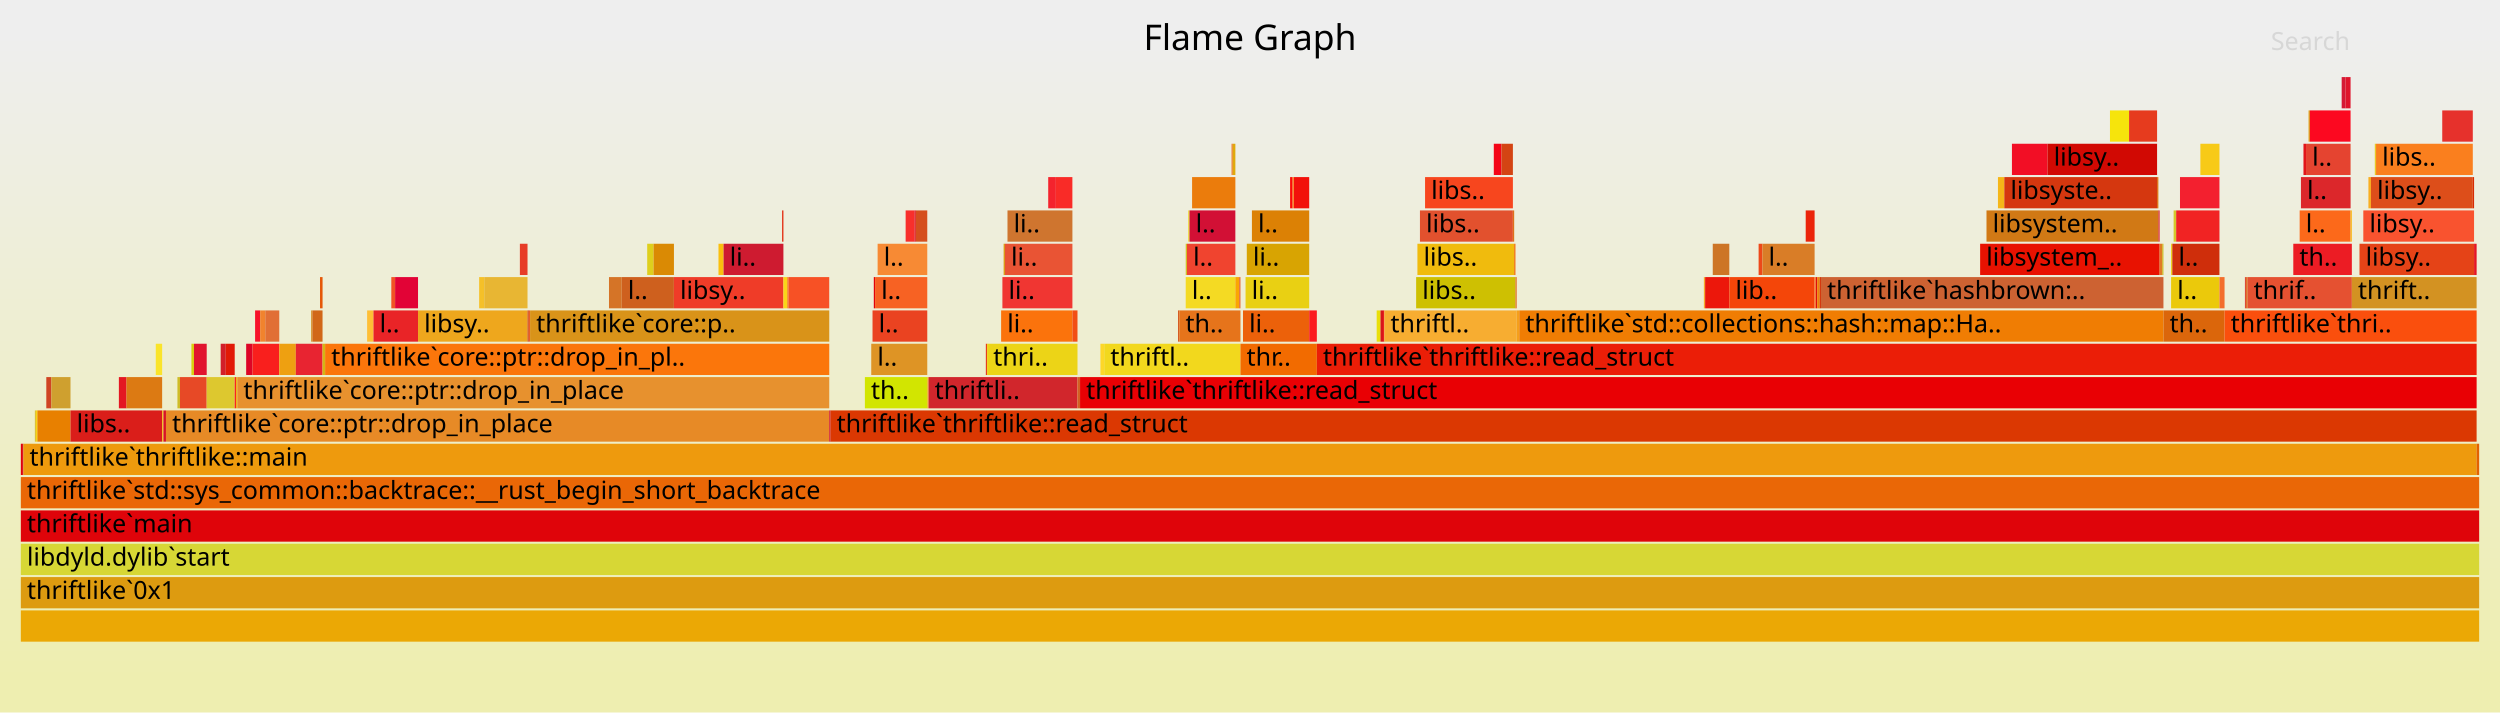
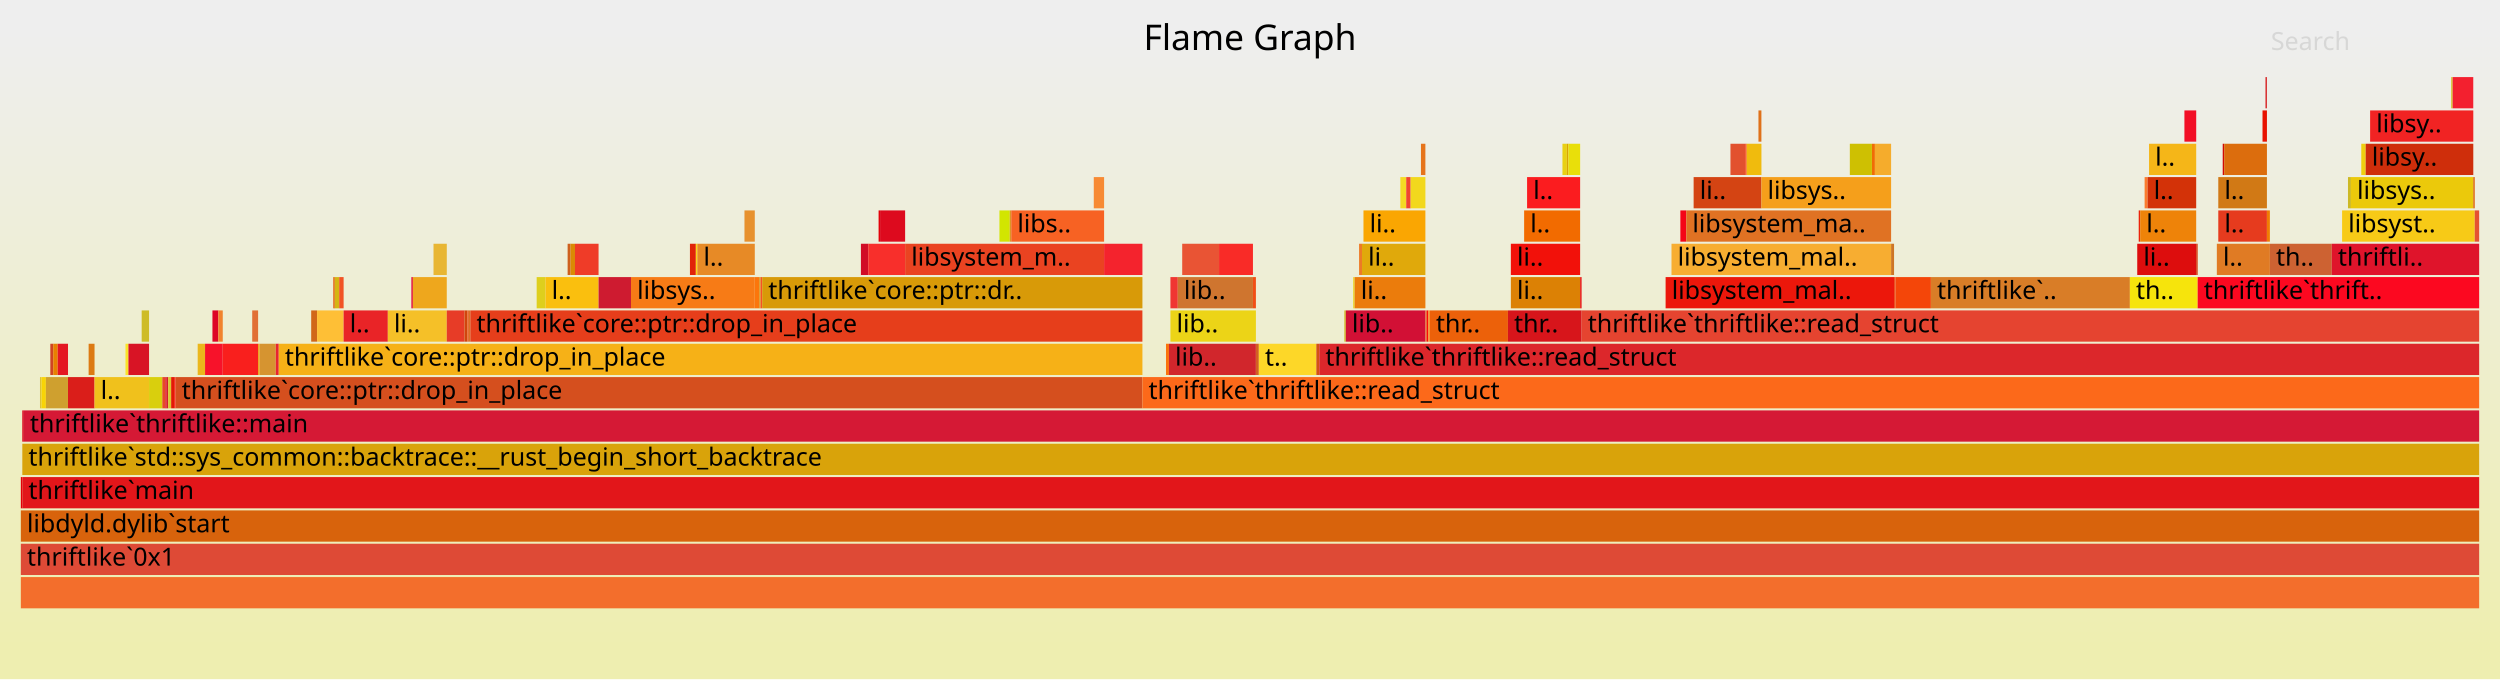
- <svg xmlns="http://www.w3.org/2000/svg" version="1.1" width="1200" height="342" viewBox="0 0 1200 342">
+ <svg xmlns="http://www.w3.org/2000/svg" version="1.1" width="1200" height="326" viewBox="0 0 1200 326">
  <defs>
    <linearGradient id="background" y1="0" y2="1" x1="0" x2="0">
      <stop stop-color="#eeeeee" offset="5%" />
      <stop stop-color="#eeeeb0" offset="95%" />
    </linearGradient>
  </defs>
  <style type="text/css">
text { font-family:"Verdana"; font-size:12px; fill:rgb(0,0,0); }
#title { text-anchor:middle; font-size:17px; }
#search { opacity:0.1; cursor:pointer; }
#search:hover, #search.show { opacity:1; }
#subtitle { text-anchor:middle; font-color:rgb(160,160,160); }
#unzoom { cursor:pointer; }
#frames &gt; *:hover { stroke:black; stroke-width:0.5; cursor:pointer; }
.hide { display:none; }
.parent { opacity:0.5; }
</style>
-   <rect x="0" y="0" width="100%" height="342" fill="url(#background)" />
+   <rect x="0" y="0" width="100%" height="326" fill="url(#background)" />
  <text id="title" x="50%" y="24.00">Flame Graph</text>
-   <text id="details" x="10" y="325.00"> </text>
+   <text id="details" x="10" y="309.00"> </text>
  <text id="unzoom" class="hide" x="10" y="24.00">Reset Zoom</text>
  <text id="search" x="1090" y="24.00">Search</text>
-   <text id="matched" x="1090" y="325.00"> </text>
+   <text id="matched" x="1090" y="309.00"> </text>
  <svg id="frames" x="10" width="1180">
    <g>
-       <rect x="0%" y="213" width="0.052%" height="15" fill="rgb(227,0,7)" />
-       <text x="0.25%" y="223.50" />
-     </g>
-     <g>
-       <rect x="0.052%" y="213" width="0.052%" height="15" fill="rgb(217,0,24)" />
-       <text x="0.302%" y="223.50" />
-     </g>
-     <g>
-       <rect x="0.57%" y="197" width="0.052%" height="15" fill="rgb(221,193,54)" />
-       <text x="0.82%" y="207.50" />
-     </g>
-     <g>
-       <rect x="0.621%" y="197" width="0.052%" height="15" fill="rgb(248,212,6)" />
-       <text x="0.871%" y="207.50" />
-     </g>
-     <g>
-       <rect x="1.036%" y="181" width="0.207%" height="15" fill="rgb(208,68,35)" />
-       <text x="1.286%" y="191.50" />
-     </g>
-     <g>
-       <rect x="0.673%" y="197" width="1.347%" height="15" fill="rgb(232,128,0)" />
-       <text x="0.923%" y="207.50" />
-     </g>
-     <g>
-       <rect x="1.243%" y="181" width="0.777%" height="15" fill="rgb(207,160,47)" />
-       <text x="1.493%" y="191.50" />
-     </g>
-     <g>
-       <rect x="3.988%" y="181" width="0.311%" height="15" fill="rgb(228,23,34)" />
-       <text x="4.238%" y="191.50" />
-     </g>
-     <g>
-       <rect x="2.02%" y="197" width="3.729%" height="15" fill="rgb(218,30,26)" />
-       <text x="2.27%" y="207.50">libs..</text>
-     </g>
-     <g>
-       <rect x="4.298%" y="181" width="1.45%" height="15" fill="rgb(220,122,19)" />
-       <text x="4.548%" y="191.50" />
-     </g>
-     <g>
-       <rect x="5.489%" y="165" width="0.259%" height="15" fill="rgb(250,228,42)" />
-       <text x="5.739%" y="175.50" />
-     </g>
-     <g>
-       <rect x="5.748%" y="197" width="0.052%" height="15" fill="rgb(240,193,28)" />
-       <text x="5.998%" y="207.50" />
-     </g>
-     <g>
-       <rect x="5.8%" y="197" width="0.104%" height="15" fill="rgb(216,20,37)" />
-       <text x="6.05%" y="207.50" />
-     </g>
-     <g>
-       <rect x="6.37%" y="181" width="0.104%" height="15" fill="rgb(206,188,39)" />
-       <text x="6.62%" y="191.50" />
-     </g>
-     <g>
-       <rect x="6.939%" y="165" width="0.104%" height="15" fill="rgb(217,207,13)" />
-       <text x="7.189%" y="175.50" />
-     </g>
-     <g>
-       <rect x="6.473%" y="181" width="1.087%" height="15" fill="rgb(231,73,38)" />
-       <text x="6.723%" y="191.50" />
-     </g>
-     <g>
-       <rect x="7.043%" y="165" width="0.518%" height="15" fill="rgb(225,20,46)" />
-       <text x="7.293%" y="175.50" />
-     </g>
-     <g>
-       <rect x="8.13%" y="165" width="0.207%" height="15" fill="rgb(210,31,41)" />
-       <text x="8.38%" y="175.50" />
-     </g>
-     <g>
-       <rect x="7.561%" y="181" width="1.139%" height="15" fill="rgb(221,200,47)" />
-       <text x="7.811%" y="191.50" />
-     </g>
-     <g>
-       <rect x="8.338%" y="165" width="0.362%" height="15" fill="rgb(226,26,5)" />
-       <text x="8.588%" y="175.50" />
-     </g>
-     <g>
-       <rect x="8.7%" y="181" width="0.052%" height="15" fill="rgb(249,33,26)" />
-       <text x="8.95%" y="191.50" />
-     </g>
-     <g>
-       <rect x="8.752%" y="181" width="0.052%" height="15" fill="rgb(235,183,28)" />
-       <text x="9.002%" y="191.50" />
-     </g>
-     <g>
-       <rect x="9.166%" y="165" width="0.259%" height="15" fill="rgb(221,5,38)" />
-       <text x="9.416%" y="175.50" />
-     </g>
-     <g>
-       <rect x="9.529%" y="149" width="0.207%" height="15" fill="rgb(247,18,42)" />
-       <text x="9.779%" y="159.50" />
-     </g>
-     <g>
-       <rect x="9.736%" y="149" width="0.207%" height="15" fill="rgb(241,131,45)" />
-       <text x="9.986%" y="159.50" />
-     </g>
-     <g>
-       <rect x="9.425%" y="165" width="1.087%" height="15" fill="rgb(249,31,29)" />
-       <text x="9.675%" y="175.50" />
-     </g>
-     <g>
-       <rect x="9.943%" y="149" width="0.57%" height="15" fill="rgb(225,111,53)" />
-       <text x="10.193%" y="159.50" />
-     </g>
-     <g>
-       <rect x="10.513%" y="165" width="0.673%" height="15" fill="rgb(238,160,17)" />
-       <text x="10.763%" y="175.50" />
-     </g>
-     <g>
-       <rect x="11.807%" y="149" width="0.052%" height="15" fill="rgb(214,148,48)" />
-       <text x="12.057%" y="159.50" />
-     </g>
-     <g>
-       <rect x="11.186%" y="165" width="1.087%" height="15" fill="rgb(232,36,49)" />
-       <text x="11.436%" y="175.50" />
-     </g>
-     <g>
-       <rect x="11.859%" y="149" width="0.414%" height="15" fill="rgb(209,103,24)" />
-       <text x="12.109%" y="159.50" />
-     </g>
-     <g>
-       <rect x="12.17%" y="133" width="0.104%" height="15" fill="rgb(229,88,8)" />
-       <text x="12.42%" y="143.50" />
-     </g>
-     <g>
-       <rect x="12.273%" y="165" width="0.104%" height="15" fill="rgb(213,181,19)" />
-       <text x="12.523%" y="175.50" />
-     </g>
-     <g>
-       <rect x="14.086%" y="149" width="0.259%" height="15" fill="rgb(254,191,54)" />
-       <text x="14.336%" y="159.50" />
-     </g>
-     <g>
-       <rect x="15.07%" y="133" width="0.155%" height="15" fill="rgb(241,83,37)" />
-       <text x="15.32%" y="143.50" />
-     </g>
-     <g>
-       <rect x="14.345%" y="149" width="1.812%" height="15" fill="rgb(233,36,39)" />
-       <text x="14.595%" y="159.50">l..</text>
-     </g>
-     <g>
-       <rect x="15.225%" y="133" width="0.932%" height="15" fill="rgb(226,3,54)" />
-       <text x="15.475%" y="143.50" />
-     </g>
-     <g>
-       <rect x="18.643%" y="133" width="0.207%" height="15" fill="rgb(245,192,40)" />
-       <text x="18.893%" y="143.50" />
-     </g>
-     <g>
-       <rect x="16.157%" y="149" width="4.454%" height="15" fill="rgb(238,167,29)" />
-       <text x="16.407%" y="159.50">libsy..</text>
-     </g>
-     <g>
-       <rect x="18.85%" y="133" width="1.761%" height="15" fill="rgb(232,182,51)" />
-       <text x="19.1%" y="143.50" />
-     </g>
-     <g>
-       <rect x="20.3%" y="117" width="0.311%" height="15" fill="rgb(231,60,39)" />
-       <text x="20.55%" y="127.50" />
-     </g>
-     <g>
-       <rect x="20.611%" y="149" width="0.052%" height="15" fill="rgb(208,69,12)" />
-       <text x="20.861%" y="159.50" />
-     </g>
-     <g>
-       <rect x="20.663%" y="149" width="0.052%" height="15" fill="rgb(235,93,37)" />
-       <text x="20.913%" y="159.50" />
-     </g>
-     <g>
-       <rect x="23.925%" y="133" width="0.518%" height="15" fill="rgb(213,116,39)" />
-       <text x="24.175%" y="143.50" />
-     </g>
-     <g>
-       <rect x="25.479%" y="117" width="0.259%" height="15" fill="rgb(222,207,29)" />
-       <text x="25.729%" y="127.50" />
-     </g>
-     <g>
-       <rect x="24.443%" y="133" width="2.123%" height="15" fill="rgb(206,96,30)" />
-       <text x="24.693%" y="143.50">l..</text>
-     </g>
-     <g>
-       <rect x="25.738%" y="117" width="0.829%" height="15" fill="rgb(218,138,4)" />
-       <text x="25.988%" y="127.50" />
-     </g>
-     <g>
-       <rect x="28.379%" y="117" width="0.207%" height="15" fill="rgb(250,191,14)" />
-       <text x="28.629%" y="127.50" />
-     </g>
-     <g>
-       <rect x="26.567%" y="133" width="4.454%" height="15" fill="rgb(239,60,40)" />
-       <text x="26.817%" y="143.50">libsy..</text>
-     </g>
-     <g>
-       <rect x="28.586%" y="117" width="2.434%" height="15" fill="rgb(206,27,48)" />
-       <text x="28.836%" y="127.50">li..</text>
-     </g>
-     <g>
-       <rect x="30.968%" y="101" width="0.052%" height="15" fill="rgb(225,35,8)" />
-       <text x="31.218%" y="111.50" />
-     </g>
-     <g>
-       <rect x="31.02%" y="133" width="0.155%" height="15" fill="rgb(250,213,24)" />
-       <text x="31.27%" y="143.50" />
-     </g>
-     <g>
-       <rect x="31.176%" y="133" width="0.052%" height="15" fill="rgb(247,123,22)" />
-       <text x="31.426%" y="143.50" />
-     </g>
-     <g>
-       <rect x="5.904%" y="197" width="26.981%" height="15" fill="rgb(231,138,38)" />
-       <text x="6.154%" y="207.50">thriftlike`core::ptr::drop_in_place</text>
-     </g>
-     <g>
-       <rect x="8.804%" y="181" width="24.081%" height="15" fill="rgb(231,145,46)" />
-       <text x="9.054%" y="191.50">thriftlike`core::ptr::drop_in_place</text>
-     </g>
-     <g>
-       <rect x="12.377%" y="165" width="20.508%" height="15" fill="rgb(251,118,11)" />
-       <text x="12.627%" y="175.50">thriftlike`core::ptr::drop_in_pl..</text>
-     </g>
-     <g>
-       <rect x="20.715%" y="149" width="12.17%" height="15" fill="rgb(217,147,25)" />
-       <text x="20.965%" y="159.50">thriftlike`core::p..</text>
-     </g>
-     <g>
-       <rect x="31.227%" y="133" width="1.657%" height="15" fill="rgb(247,81,37)" />
-       <text x="31.477%" y="143.50" />
-     </g>
-     <g>
-       <rect x="32.885%" y="197" width="0.052%" height="15" fill="rgb(209,12,38)" />
-       <text x="33.135%" y="207.50" />
-     </g>
-     <g>
-       <rect x="34.697%" y="133" width="0.052%" height="15" fill="rgb(227,1,9)" />
-       <text x="34.947%" y="143.50" />
-     </g>
-     <g>
-       <rect x="35.992%" y="101" width="0.362%" height="15" fill="rgb(248,47,43)" />
-       <text x="36.242%" y="111.50" />
-     </g>
-     <g>
-       <rect x="36.354%" y="101" width="0.052%" height="15" fill="rgb(221,10,30)" />
-       <text x="36.604%" y="111.50" />
-     </g>
-     <g>
-       <rect x="34.334%" y="181" width="2.538%" height="15" fill="rgb(210,229,1)" />
-       <text x="34.584%" y="191.50">th..</text>
-     </g>
-     <g>
-       <rect x="34.593%" y="165" width="2.279%" height="15" fill="rgb(222,148,37)" />
-       <text x="34.843%" y="175.50">l..</text>
-     </g>
-     <g>
-       <rect x="34.645%" y="149" width="2.227%" height="15" fill="rgb(234,67,33)" />
-       <text x="34.895%" y="159.50">l..</text>
-     </g>
-     <g>
-       <rect x="34.749%" y="133" width="2.123%" height="15" fill="rgb(247,98,35)" />
-       <text x="34.999%" y="143.50">l..</text>
-     </g>
-     <g>
-       <rect x="34.852%" y="117" width="2.02%" height="15" fill="rgb(247,138,52)" />
-       <text x="35.102%" y="127.50">l..</text>
-     </g>
-     <g>
-       <rect x="36.406%" y="101" width="0.466%" height="15" fill="rgb(213,79,30)" />
-       <text x="36.656%" y="111.50" />
-     </g>
-     <g>
-       <rect x="36.872%" y="181" width="0.052%" height="15" fill="rgb(246,177,23)" />
-       <text x="37.122%" y="191.50" />
-     </g>
-     <g>
-       <rect x="39.254%" y="165" width="0.052%" height="15" fill="rgb(230,62,27)" />
-       <text x="39.504%" y="175.50" />
-     </g>
-     <g>
-       <rect x="39.979%" y="117" width="0.052%" height="15" fill="rgb(216,154,8)" />
-       <text x="40.229%" y="127.50" />
-     </g>
-     <g>
-       <rect x="41.792%" y="85" width="0.311%" height="15" fill="rgb(244,35,45)" />
-       <text x="42.042%" y="95.50" />
-     </g>
-     <g>
-       <rect x="39.876%" y="149" width="2.9%" height="15" fill="rgb(251,115,12)" />
-       <text x="40.126%" y="159.50">li..</text>
-     </g>
-     <g>
-       <rect x="39.928%" y="133" width="2.848%" height="15" fill="rgb(240,54,50)" />
-       <text x="40.178%" y="143.50">li..</text>
-     </g>
-     <g>
-       <rect x="40.031%" y="117" width="2.745%" height="15" fill="rgb(233,84,52)" />
-       <text x="40.281%" y="127.50">li..</text>
-     </g>
-     <g>
-       <rect x="40.135%" y="101" width="2.641%" height="15" fill="rgb(207,117,47)" />
-       <text x="40.385%" y="111.50">li..</text>
-     </g>
-     <g>
-       <rect x="42.102%" y="85" width="0.673%" height="15" fill="rgb(249,43,39)" />
-       <text x="42.352%" y="95.50" />
-     </g>
-     <g>
-       <rect x="36.924%" y="181" width="6.059%" height="15" fill="rgb(209,38,44)" />
-       <text x="37.174%" y="191.50">thriftli..</text>
-     </g>
-     <g>
-       <rect x="39.306%" y="165" width="3.677%" height="15" fill="rgb(236,212,23)" />
-       <text x="39.556%" y="175.50">thri..</text>
-     </g>
-     <g>
-       <rect x="42.776%" y="149" width="0.207%" height="15" fill="rgb(242,79,21)" />
-       <text x="43.026%" y="159.50" />
-     </g>
-     <g>
-       <rect x="42.983%" y="181" width="0.104%" height="15" fill="rgb(211,96,35)" />
-       <text x="43.233%" y="191.50" />
-     </g>
-     <g>
-       <rect x="43.915%" y="165" width="0.155%" height="15" fill="rgb(253,215,40)" />
-       <text x="44.165%" y="175.50" />
-     </g>
-     <g>
-       <rect x="47.074%" y="149" width="0.052%" height="15" fill="rgb(211,81,21)" />
-       <text x="47.324%" y="159.50" />
-     </g>
-     <g>
-       <rect x="47.385%" y="117" width="0.052%" height="15" fill="rgb(208,190,38)" />
-       <text x="47.635%" y="127.50" />
-     </g>
-     <g>
-       <rect x="47.488%" y="101" width="0.052%" height="15" fill="rgb(235,213,38)" />
-       <text x="47.738%" y="111.50" />
-     </g>
-     <g>
-       <rect x="49.249%" y="69" width="0.052%" height="15" fill="rgb(237,122,38)" />
-       <text x="49.499%" y="79.50" />
-     </g>
-     <g>
-       <rect x="47.385%" y="133" width="2.02%" height="15" fill="rgb(244,218,35)" />
-       <text x="47.635%" y="143.50">l..</text>
-     </g>
-     <g>
-       <rect x="47.437%" y="117" width="1.968%" height="15" fill="rgb(240,68,47)" />
-       <text x="47.687%" y="127.50">l..</text>
-     </g>
-     <g>
-       <rect x="47.54%" y="101" width="1.864%" height="15" fill="rgb(210,16,53)" />
-       <text x="47.79%" y="111.50">l..</text>
-     </g>
-     <g>
-       <rect x="47.644%" y="85" width="1.761%" height="15" fill="rgb(235,124,12)" />
-       <text x="47.894%" y="95.50" />
-     </g>
-     <g>
-       <rect x="49.301%" y="69" width="0.104%" height="15" fill="rgb(224,169,11)" />
-       <text x="49.551%" y="79.50" />
-     </g>
-     <g>
-       <rect x="49.404%" y="133" width="0.155%" height="15" fill="rgb(250,166,2)" />
-       <text x="49.654%" y="143.50" />
-     </g>
-     <g>
-       <rect x="44.07%" y="165" width="5.541%" height="15" fill="rgb(242,216,29)" />
-       <text x="44.32%" y="175.50">thriftl..</text>
-     </g>
-     <g>
-       <rect x="47.126%" y="149" width="2.486%" height="15" fill="rgb(230,116,27)" />
-       <text x="47.376%" y="159.50">th..</text>
-     </g>
-     <g>
-       <rect x="49.56%" y="133" width="0.052%" height="15" fill="rgb(228,99,48)" />
-       <text x="49.81%" y="143.50" />
-     </g>
-     <g>
-       <rect x="51.631%" y="85" width="0.104%" height="15" fill="rgb(253,11,6)" />
-       <text x="51.881%" y="95.50" />
-     </g>
-     <g>
-       <rect x="51.735%" y="85" width="0.052%" height="15" fill="rgb(247,143,39)" />
-       <text x="51.985%" y="95.50" />
-     </g>
-     <g>
-       <rect x="49.715%" y="149" width="2.693%" height="15" fill="rgb(236,97,10)" />
-       <text x="49.965%" y="159.50">li..</text>
-     </g>
-     <g>
-       <rect x="49.819%" y="133" width="2.589%" height="15" fill="rgb(233,208,19)" />
-       <text x="50.069%" y="143.50">li..</text>
-     </g>
-     <g>
-       <rect x="49.87%" y="117" width="2.538%" height="15" fill="rgb(216,164,2)" />
-       <text x="50.12%" y="127.50">li..</text>
-     </g>
-     <g>
-       <rect x="50.078%" y="101" width="2.33%" height="15" fill="rgb(220,129,5)" />
-       <text x="50.328%" y="111.50">l..</text>
-     </g>
-     <g>
-       <rect x="51.787%" y="85" width="0.621%" height="15" fill="rgb(242,17,10)" />
-       <text x="52.037%" y="95.50" />
-     </g>
-     <g>
-       <rect x="49.612%" y="165" width="3.107%" height="15" fill="rgb(242,107,0)" />
-       <text x="49.862%" y="175.50">thr..</text>
-     </g>
-     <g>
-       <rect x="52.408%" y="149" width="0.311%" height="15" fill="rgb(251,28,31)" />
-       <text x="52.658%" y="159.50" />
-     </g>
-     <g>
-       <rect x="55.153%" y="149" width="0.155%" height="15" fill="rgb(233,223,10)" />
-       <text x="55.403%" y="159.50" />
-     </g>
-     <g>
-       <rect x="55.308%" y="149" width="0.104%" height="15" fill="rgb(215,21,27)" />
-       <text x="55.558%" y="159.50" />
-     </g>
-     <g>
-       <rect x="55.412%" y="149" width="0.052%" height="15" fill="rgb(232,23,21)" />
-       <text x="55.662%" y="159.50" />
-     </g>
-     <g>
-       <rect x="59.917%" y="69" width="0.311%" height="15" fill="rgb(244,5,23)" />
-       <text x="60.167%" y="79.50" />
-     </g>
-     <g>
-       <rect x="56.913%" y="101" width="3.78%" height="15" fill="rgb(226,81,46)" />
-       <text x="57.163%" y="111.50">libs..</text>
-     </g>
-     <g>
-       <rect x="57.121%" y="85" width="3.573%" height="15" fill="rgb(247,70,30)" />
-       <text x="57.371%" y="95.50">libs..</text>
-     </g>
-     <g>
-       <rect x="60.228%" y="69" width="0.466%" height="15" fill="rgb(212,68,19)" />
-       <text x="60.478%" y="79.50" />
-     </g>
-     <g>
-       <rect x="56.81%" y="117" width="3.936%" height="15" fill="rgb(240,187,13)" />
-       <text x="57.06%" y="127.50">libs..</text>
-     </g>
-     <g>
-       <rect x="60.694%" y="101" width="0.052%" height="15" fill="rgb(223,113,26)" />
-       <text x="60.944%" y="111.50" />
-     </g>
-     <g>
-       <rect x="56.758%" y="133" width="4.039%" height="15" fill="rgb(206,192,2)" />
-       <text x="57.008%" y="143.50">libs..</text>
-     </g>
-     <g>
-       <rect x="60.746%" y="117" width="0.052%" height="15" fill="rgb(241,108,4)" />
-       <text x="60.996%" y="127.50" />
-     </g>
-     <g>
-       <rect x="55.464%" y="149" width="5.386%" height="15" fill="rgb(247,173,49)" />
-       <text x="55.714%" y="159.50">thriftl..</text>
-     </g>
-     <g>
-       <rect x="60.797%" y="133" width="0.052%" height="15" fill="rgb(224,114,35)" />
-       <text x="61.047%" y="143.50" />
-     </g>
-     <g>
-       <rect x="60.849%" y="149" width="0.104%" height="15" fill="rgb(245,159,27)" />
-       <text x="61.099%" y="159.50" />
-     </g>
-     <g>
-       <rect x="68.462%" y="133" width="0.052%" height="15" fill="rgb(245,172,44)" />
-       <text x="68.712%" y="143.50" />
-     </g>
-     <g>
-       <rect x="68.514%" y="133" width="0.984%" height="15" fill="rgb(236,23,11)" />
-       <text x="68.764%" y="143.50" />
-     </g>
-     <g>
-       <rect x="68.824%" y="117" width="0.673%" height="15" fill="rgb(205,117,38)" />
-       <text x="69.074%" y="127.50" />
-     </g>
-     <g>
-       <rect x="70.689%" y="117" width="0.155%" height="15" fill="rgb(237,72,25)" />
-       <text x="70.939%" y="127.50" />
-     </g>
-     <g>
-       <rect x="69.498%" y="133" width="3.47%" height="15" fill="rgb(244,70,9)" />
-       <text x="69.748%" y="143.50">lib..</text>
-     </g>
-     <g>
-       <rect x="70.844%" y="117" width="2.123%" height="15" fill="rgb(217,125,39)" />
-       <text x="71.094%" y="127.50">l..</text>
-     </g>
-     <g>
-       <rect x="72.605%" y="101" width="0.362%" height="15" fill="rgb(235,36,10)" />
-       <text x="72.855%" y="111.50" />
-     </g>
-     <g>
-       <rect x="72.967%" y="133" width="0.052%" height="15" fill="rgb(251,123,47)" />
-       <text x="73.217%" y="143.50" />
-     </g>
-     <g>
-       <rect x="73.019%" y="133" width="0.052%" height="15" fill="rgb(221,13,13)" />
-       <text x="73.269%" y="143.50" />
-     </g>
-     <g>
-       <rect x="73.071%" y="133" width="0.104%" height="15" fill="rgb(238,131,9)" />
-       <text x="73.321%" y="143.50" />
-     </g>
-     <g>
-       <rect x="73.174%" y="133" width="0.052%" height="15" fill="rgb(211,50,8)" />
-       <text x="73.424%" y="143.50" />
-     </g>
-     <g>
-       <rect x="80.425%" y="85" width="0.259%" height="15" fill="rgb(245,182,24)" />
-       <text x="80.675%" y="95.50" />
-     </g>
-     <g>
-       <rect x="80.994%" y="69" width="1.45%" height="15" fill="rgb(242,14,37)" />
-       <text x="81.244%" y="79.50" />
-     </g>
-     <g>
-       <rect x="84.982%" y="53" width="0.777%" height="15" fill="rgb(246,228,12)" />
-       <text x="85.232%" y="63.50" />
-     </g>
-     <g>
-       <rect x="80.684%" y="85" width="6.214%" height="15" fill="rgb(213,55,15)" />
-       <text x="80.934%" y="95.50">libsyste..</text>
-     </g>
-     <g>
-       <rect x="82.444%" y="69" width="4.454%" height="15" fill="rgb(209,9,3)" />
-       <text x="82.694%" y="79.50">libsy..</text>
-     </g>
-     <g>
-       <rect x="85.759%" y="53" width="1.139%" height="15" fill="rgb(230,59,30)" />
-       <text x="86.009%" y="63.50" />
-     </g>
-     <g>
-       <rect x="79.959%" y="101" width="6.991%" height="15" fill="rgb(209,121,21)" />
-       <text x="80.209%" y="111.50">libsystem..</text>
-     </g>
-     <g>
-       <rect x="86.898%" y="85" width="0.052%" height="15" fill="rgb(220,109,13)" />
-       <text x="87.148%" y="95.50" />
-     </g>
-     <g>
-       <rect x="79.7%" y="117" width="7.302%" height="15" fill="rgb(232,18,1)" />
-       <text x="79.95%" y="127.50">libsystem_..</text>
-     </g>
-     <g>
-       <rect x="86.95%" y="101" width="0.052%" height="15" fill="rgb(215,41,42)" />
-       <text x="87.2%" y="111.50" />
-     </g>
-     <g>
-       <rect x="87.002%" y="117" width="0.104%" height="15" fill="rgb(224,123,36)" />
-       <text x="87.252%" y="127.50" />
-     </g>
-     <g>
-       <rect x="60.953%" y="149" width="26.204%" height="15" fill="rgb(240,125,3)" />
-       <text x="61.203%" y="159.50">thriftlike`std::collections::hash::map::Ha..</text>
-     </g>
-     <g>
-       <rect x="73.226%" y="133" width="13.931%" height="15" fill="rgb(205,98,50)" />
-       <text x="73.476%" y="143.50">thriftlike`hashbrown:..</text>
-     </g>
-     <g>
-       <rect x="87.105%" y="117" width="0.052%" height="15" fill="rgb(205,185,37)" />
-       <text x="87.355%" y="127.50" />
-     </g>
-     <g>
-       <rect x="87.468%" y="117" width="0.052%" height="15" fill="rgb(238,207,15)" />
-       <text x="87.718%" y="127.50" />
-     </g>
-     <g>
-       <rect x="87.571%" y="101" width="0.104%" height="15" fill="rgb(213,199,42)" />
-       <text x="87.821%" y="111.50" />
-     </g>
-     <g>
-       <rect x="87.468%" y="133" width="1.968%" height="15" fill="rgb(235,201,11)" />
-       <text x="87.718%" y="143.50">l..</text>
-     </g>
-     <g>
-       <rect x="87.519%" y="117" width="1.916%" height="15" fill="rgb(207,46,11)" />
-       <text x="87.769%" y="127.50">l..</text>
-     </g>
-     <g>
-       <rect x="87.675%" y="101" width="1.761%" height="15" fill="rgb(241,35,35)" />
-       <text x="87.925%" y="111.50" />
-     </g>
-     <g>
-       <rect x="87.83%" y="85" width="1.605%" height="15" fill="rgb(243,32,47)" />
-       <text x="88.08%" y="95.50" />
-     </g>
-     <g>
-       <rect x="88.659%" y="69" width="0.777%" height="15" fill="rgb(247,202,23)" />
-       <text x="88.909%" y="79.50" />
-     </g>
-     <g>
-       <rect x="87.157%" y="149" width="2.486%" height="15" fill="rgb(219,102,11)" />
-       <text x="87.407%" y="159.50">th..</text>
-     </g>
-     <g>
-       <rect x="89.436%" y="133" width="0.207%" height="15" fill="rgb(243,110,44)" />
-       <text x="89.686%" y="143.50" />
-     </g>
-     <g>
-       <rect x="90.471%" y="133" width="0.052%" height="15" fill="rgb(222,74,54)" />
-       <text x="90.721%" y="143.50" />
-     </g>
-     <g>
-       <rect x="90.523%" y="133" width="0.052%" height="15" fill="rgb(216,99,12)" />
-       <text x="90.773%" y="143.50" />
-     </g>
-     <g>
-       <rect x="92.853%" y="69" width="0.104%" height="15" fill="rgb(226,22,26)" />
-       <text x="93.103%" y="79.50" />
-     </g>
-     <g>
-       <rect x="93.061%" y="53" width="0.052%" height="15" fill="rgb(217,163,10)" />
-       <text x="93.311%" y="63.50" />
-     </g>
-     <g>
-       <rect x="94.407%" y="37" width="0.155%" height="15" fill="rgb(213,25,53)" />
-       <text x="94.657%" y="47.50" />
-     </g>
-     <g>
-       <rect x="92.698%" y="101" width="2.071%" height="15" fill="rgb(252,105,26)" />
-       <text x="92.948%" y="111.50">l..</text>
-     </g>
-     <g>
-       <rect x="92.75%" y="85" width="2.02%" height="15" fill="rgb(220,39,43)" />
-       <text x="93%" y="95.50">l..</text>
-     </g>
-     <g>
-       <rect x="92.957%" y="69" width="1.812%" height="15" fill="rgb(229,68,48)" />
-       <text x="93.207%" y="79.50">l..</text>
-     </g>
-     <g>
-       <rect x="93.112%" y="53" width="1.657%" height="15" fill="rgb(252,8,32)" />
-       <text x="93.362%" y="63.50" />
-     </g>
-     <g>
-       <rect x="94.562%" y="37" width="0.207%" height="15" fill="rgb(223,20,43)" />
-       <text x="94.812%" y="47.50" />
-     </g>
-     <g>
-       <rect x="90.575%" y="133" width="4.247%" height="15" fill="rgb(229,81,49)" />
-       <text x="90.825%" y="143.50">thrif..</text>
-     </g>
-     <g>
-       <rect x="92.439%" y="117" width="2.382%" height="15" fill="rgb(236,28,36)" />
-       <text x="92.689%" y="127.50">th..</text>
-     </g>
-     <g>
-       <rect x="94.769%" y="101" width="0.052%" height="15" fill="rgb(249,185,26)" />
-       <text x="95.019%" y="111.50" />
-     </g>
-     <g>
-       <rect x="95.495%" y="85" width="0.104%" height="15" fill="rgb(249,174,33)" />
-       <text x="95.745%" y="95.50" />
-     </g>
-     <g>
-       <rect x="95.754%" y="69" width="0.052%" height="15" fill="rgb(233,201,37)" />
-       <text x="96.004%" y="79.50" />
-     </g>
-     <g>
-       <rect x="95.598%" y="85" width="4.143%" height="15" fill="rgb(221,78,26)" />
-       <text x="95.848%" y="95.50">libsy..</text>
-     </g>
-     <g>
-       <rect x="95.805%" y="69" width="3.936%" height="15" fill="rgb(250,127,30)" />
-       <text x="96.055%" y="79.50">libs..</text>
-     </g>
-     <g>
-       <rect x="98.498%" y="53" width="1.243%" height="15" fill="rgb(230,49,44)" />
-       <text x="98.748%" y="63.50" />
-     </g>
-     <g>
-       <rect x="95.132%" y="117" width="4.661%" height="15" fill="rgb(229,67,23)" />
-       <text x="95.382%" y="127.50">libsy..</text>
-     </g>
-     <g>
-       <rect x="95.287%" y="101" width="4.505%" height="15" fill="rgb(249,83,47)" />
-       <text x="95.537%" y="111.50">libsy..</text>
-     </g>
-     <g>
-       <rect x="99.741%" y="85" width="0.052%" height="15" fill="rgb(215,43,3)" />
-       <text x="99.991%" y="95.50" />
-     </g>
-     <g>
-       <rect x="0.104%" y="213" width="99.793%" height="15" fill="rgb(238,154,13)" />
-       <text x="0.354%" y="223.50">thriftlike`thriftlike::main</text>
-     </g>
-     <g>
-       <rect x="32.936%" y="197" width="66.96%" height="15" fill="rgb(219,56,2)" />
-       <text x="33.186%" y="207.50">thriftlike`thriftlike::read_struct</text>
-     </g>
-     <g>
-       <rect x="43.087%" y="181" width="56.81%" height="15" fill="rgb(233,0,4)" />
-       <text x="43.337%" y="191.50">thriftlike`thriftlike::read_struct</text>
-     </g>
-     <g>
-       <rect x="52.719%" y="165" width="47.178%" height="15" fill="rgb(235,30,7)" />
-       <text x="52.969%" y="175.50">thriftlike`thriftlike::read_struct</text>
-     </g>
-     <g>
-       <rect x="89.643%" y="149" width="10.254%" height="15" fill="rgb(250,79,13)" />
-       <text x="89.893%" y="159.50">thriftlike`thri..</text>
-     </g>
-     <g>
-       <rect x="94.821%" y="133" width="5.075%" height="15" fill="rgb(211,146,34)" />
-       <text x="95.071%" y="143.50">thrift..</text>
-     </g>
-     <g>
-       <rect x="99.793%" y="117" width="0.104%" height="15" fill="rgb(228,22,38)" />
-       <text x="100.043%" y="127.50" />
-     </g>
-     <g>
-       <rect x="0%" y="293" width="100%" height="15" fill="rgb(235,168,5)" />
-       <text x="0.25%" y="303.50" />
-     </g>
-     <g>
-       <rect x="0%" y="277" width="100%" height="15" fill="rgb(221,155,16)" />
-       <text x="0.25%" y="287.50">thriftlike`0x1</text>
-     </g>
-     <g>
-       <rect x="0%" y="261" width="100%" height="15" fill="rgb(215,215,53)" />
-       <text x="0.25%" y="271.50">libdyld.dylib`start</text>
-     </g>
-     <g>
-       <rect x="0%" y="245" width="100%" height="15" fill="rgb(223,4,10)" />
-       <text x="0.25%" y="255.50">thriftlike`main</text>
-     </g>
-     <g>
-       <rect x="0%" y="229" width="100%" height="15" fill="rgb(234,103,6)" />
-       <text x="0.25%" y="239.50">thriftlike`std::sys_common::backtrace::__rust_begin_short_backtrace</text>
-     </g>
-     <g>
-       <rect x="99.896%" y="213" width="0.104%" height="15" fill="rgb(227,97,0)" />
-       <text x="100.146%" y="223.50" />
+       <rect x="0%" y="229" width="0.06%" height="15" fill="rgb(227,0,7)" />
+       <text x="0.25%" y="239.50" />
+     </g>
+     <g>
+       <rect x="0.06%" y="197" width="0.06%" height="15" fill="rgb(217,0,24)" />
+       <text x="0.31%" y="207.50" />
+     </g>
+     <g>
+       <rect x="0.779%" y="181" width="0.06%" height="15" fill="rgb(221,193,54)" />
+       <text x="1.029%" y="191.50" />
+     </g>
+     <g>
+       <rect x="0.839%" y="181" width="0.18%" height="15" fill="rgb(248,212,6)" />
+       <text x="1.089%" y="191.50" />
+     </g>
+     <g>
+       <rect x="1.199%" y="165" width="0.12%" height="15" fill="rgb(208,68,35)" />
+       <text x="1.449%" y="175.50" />
+     </g>
+     <g>
+       <rect x="1.319%" y="165" width="0.18%" height="15" fill="rgb(232,128,0)" />
+       <text x="1.569%" y="175.50" />
+     </g>
+     <g>
+       <rect x="1.019%" y="181" width="0.899%" height="15" fill="rgb(207,160,47)" />
+       <text x="1.269%" y="191.50" />
+     </g>
+     <g>
+       <rect x="1.499%" y="165" width="0.42%" height="15" fill="rgb(228,23,34)" />
+       <text x="1.749%" y="175.50" />
+     </g>
+     <g>
+       <rect x="1.919%" y="181" width="1.079%" height="15" fill="rgb(218,30,26)" />
+       <text x="2.168%" y="191.50" />
+     </g>
+     <g>
+       <rect x="2.758%" y="165" width="0.24%" height="15" fill="rgb(220,122,19)" />
+       <text x="3.008%" y="175.50" />
+     </g>
+     <g>
+       <rect x="4.257%" y="165" width="0.12%" height="15" fill="rgb(250,228,42)" />
+       <text x="4.507%" y="175.50" />
+     </g>
+     <g>
+       <rect x="2.998%" y="181" width="2.218%" height="15" fill="rgb(240,193,28)" />
+       <text x="3.248%" y="191.50">l..</text>
+     </g>
+     <g>
+       <rect x="4.377%" y="165" width="0.839%" height="15" fill="rgb(216,20,37)" />
+       <text x="4.627%" y="175.50" />
+     </g>
+     <g>
+       <rect x="4.916%" y="149" width="0.3%" height="15" fill="rgb(206,188,39)" />
+       <text x="5.166%" y="159.50" />
+     </g>
+     <g>
+       <rect x="5.216%" y="181" width="0.54%" height="15" fill="rgb(217,207,13)" />
+       <text x="5.466%" y="191.50" />
+     </g>
+     <g>
+       <rect x="5.755%" y="181" width="0.12%" height="15" fill="rgb(231,73,38)" />
+       <text x="6.005%" y="191.50" />
+     </g>
+     <g>
+       <rect x="5.875%" y="181" width="0.06%" height="15" fill="rgb(225,20,46)" />
+       <text x="6.125%" y="191.50" />
+     </g>
+     <g>
+       <rect x="5.935%" y="181" width="0.06%" height="15" fill="rgb(210,31,41)" />
+       <text x="6.185%" y="191.50" />
+     </g>
+     <g>
+       <rect x="5.995%" y="181" width="0.12%" height="15" fill="rgb(221,200,47)" />
+       <text x="6.245%" y="191.50" />
+     </g>
+     <g>
+       <rect x="6.115%" y="181" width="0.12%" height="15" fill="rgb(226,26,5)" />
+       <text x="6.365%" y="191.50" />
+     </g>
+     <g>
+       <rect x="6.235%" y="181" width="0.06%" height="15" fill="rgb(249,33,26)" />
+       <text x="6.485%" y="191.50" />
+     </g>
+     <g>
+       <rect x="7.194%" y="165" width="0.3%" height="15" fill="rgb(235,183,28)" />
+       <text x="7.444%" y="175.50" />
+     </g>
+     <g>
+       <rect x="7.794%" y="149" width="0.24%" height="15" fill="rgb(221,5,38)" />
+       <text x="8.044%" y="159.50" />
+     </g>
+     <g>
+       <rect x="7.494%" y="165" width="0.719%" height="15" fill="rgb(247,18,42)" />
+       <text x="7.744%" y="175.50" />
+     </g>
+     <g>
+       <rect x="8.034%" y="149" width="0.18%" height="15" fill="rgb(241,131,45)" />
+       <text x="8.284%" y="159.50" />
+     </g>
+     <g>
+       <rect x="8.213%" y="165" width="1.439%" height="15" fill="rgb(249,31,29)" />
+       <text x="8.463%" y="175.50" />
+     </g>
+     <g>
+       <rect x="9.412%" y="149" width="0.24%" height="15" fill="rgb(225,111,53)" />
+       <text x="9.662%" y="159.50" />
+     </g>
+     <g>
+       <rect x="9.652%" y="165" width="0.06%" height="15" fill="rgb(238,160,17)" />
+       <text x="9.902%" y="175.50" />
+     </g>
+     <g>
+       <rect x="9.712%" y="165" width="0.659%" height="15" fill="rgb(214,148,48)" />
+       <text x="9.962%" y="175.50" />
+     </g>
+     <g>
+       <rect x="10.372%" y="165" width="0.12%" height="15" fill="rgb(232,36,49)" />
+       <text x="10.622%" y="175.50" />
+     </g>
+     <g>
+       <rect x="11.811%" y="149" width="0.24%" height="15" fill="rgb(209,103,24)" />
+       <text x="12.061%" y="159.50" />
+     </g>
+     <g>
+       <rect x="12.71%" y="133" width="0.06%" height="15" fill="rgb(229,88,8)" />
+       <text x="12.96%" y="143.50" />
+     </g>
+     <g>
+       <rect x="12.77%" y="133" width="0.18%" height="15" fill="rgb(213,181,19)" />
+       <text x="13.02%" y="143.50" />
+     </g>
+     <g>
+       <rect x="12.05%" y="149" width="1.079%" height="15" fill="rgb(254,191,54)" />
+       <text x="12.3%" y="159.50" />
+     </g>
+     <g>
+       <rect x="12.95%" y="133" width="0.18%" height="15" fill="rgb(241,83,37)" />
+       <text x="13.2%" y="143.50" />
+     </g>
+     <g>
+       <rect x="13.13%" y="149" width="1.799%" height="15" fill="rgb(233,36,39)" />
+       <text x="13.38%" y="159.50">l..</text>
+     </g>
+     <g>
+       <rect x="15.887%" y="133" width="0.06%" height="15" fill="rgb(226,3,54)" />
+       <text x="16.137%" y="143.50" />
+     </g>
+     <g>
+       <rect x="14.928%" y="149" width="2.398%" height="15" fill="rgb(245,192,40)" />
+       <text x="15.178%" y="159.50">li..</text>
+     </g>
+     <g>
+       <rect x="15.947%" y="133" width="1.379%" height="15" fill="rgb(238,167,29)" />
+       <text x="16.197%" y="143.50" />
+     </g>
+     <g>
+       <rect x="16.787%" y="117" width="0.54%" height="15" fill="rgb(232,182,51)" />
+       <text x="17.037%" y="127.50" />
+     </g>
+     <g>
+       <rect x="17.326%" y="149" width="0.719%" height="15" fill="rgb(231,60,39)" />
+       <text x="17.576%" y="159.50" />
+     </g>
+     <g>
+       <rect x="18.046%" y="149" width="0.12%" height="15" fill="rgb(208,69,12)" />
+       <text x="18.296%" y="159.50" />
+     </g>
+     <g>
+       <rect x="18.166%" y="149" width="0.06%" height="15" fill="rgb(235,93,37)" />
+       <text x="18.416%" y="159.50" />
+     </g>
+     <g>
+       <rect x="18.225%" y="149" width="0.06%" height="15" fill="rgb(213,116,39)" />
+       <text x="18.475%" y="159.50" />
+     </g>
+     <g>
+       <rect x="20.983%" y="133" width="0.36%" height="15" fill="rgb(222,207,29)" />
+       <text x="21.233%" y="143.50" />
+     </g>
+     <g>
+       <rect x="22.242%" y="117" width="0.12%" height="15" fill="rgb(206,96,30)" />
+       <text x="22.492%" y="127.50" />
+     </g>
+     <g>
+       <rect x="22.362%" y="117" width="0.18%" height="15" fill="rgb(218,138,4)" />
+       <text x="22.612%" y="127.50" />
+     </g>
+     <g>
+       <rect x="21.343%" y="133" width="2.158%" height="15" fill="rgb(250,191,14)" />
+       <text x="21.593%" y="143.50">l..</text>
+     </g>
+     <g>
+       <rect x="22.542%" y="117" width="0.959%" height="15" fill="rgb(239,60,40)" />
+       <text x="22.792%" y="127.50" />
+     </g>
+     <g>
+       <rect x="23.501%" y="133" width="1.319%" height="15" fill="rgb(206,27,48)" />
+       <text x="23.751%" y="143.50" />
+     </g>
+     <g>
+       <rect x="27.218%" y="117" width="0.24%" height="15" fill="rgb(225,35,8)" />
+       <text x="27.468%" y="127.50" />
+     </g>
+     <g>
+       <rect x="27.458%" y="117" width="0.06%" height="15" fill="rgb(250,213,24)" />
+       <text x="27.708%" y="127.50" />
+     </g>
+     <g>
+       <rect x="24.82%" y="133" width="5.036%" height="15" fill="rgb(247,123,22)" />
+       <text x="25.07%" y="143.50">libsys..</text>
+     </g>
+     <g>
+       <rect x="27.518%" y="117" width="2.338%" height="15" fill="rgb(231,138,38)" />
+       <text x="27.768%" y="127.50">l..</text>
+     </g>
+     <g>
+       <rect x="29.436%" y="101" width="0.42%" height="15" fill="rgb(231,145,46)" />
+       <text x="29.686%" y="111.50" />
+     </g>
+     <g>
+       <rect x="29.856%" y="133" width="0.18%" height="15" fill="rgb(251,118,11)" />
+       <text x="30.106%" y="143.50" />
+     </g>
+     <g>
+       <rect x="30.036%" y="133" width="0.06%" height="15" fill="rgb(217,147,25)" />
+       <text x="30.286%" y="143.50" />
+     </g>
+     <g>
+       <rect x="30.096%" y="133" width="0.06%" height="15" fill="rgb(247,81,37)" />
+       <text x="30.346%" y="143.50" />
+     </g>
+     <g>
+       <rect x="34.173%" y="117" width="0.3%" height="15" fill="rgb(209,12,38)" />
+       <text x="34.423%" y="127.50" />
+     </g>
+     <g>
+       <rect x="34.892%" y="101" width="0.06%" height="15" fill="rgb(227,1,9)" />
+       <text x="35.142%" y="111.50" />
+     </g>
+     <g>
+       <rect x="34.472%" y="117" width="1.499%" height="15" fill="rgb(248,47,43)" />
+       <text x="34.722%" y="127.50" />
+     </g>
+     <g>
+       <rect x="34.952%" y="101" width="1.019%" height="15" fill="rgb(221,10,30)" />
+       <text x="35.202%" y="111.50" />
+     </g>
+     <g>
+       <rect x="39.808%" y="101" width="0.42%" height="15" fill="rgb(210,229,1)" />
+       <text x="40.058%" y="111.50" />
+     </g>
+     <g>
+       <rect x="40.228%" y="101" width="0.06%" height="15" fill="rgb(222,148,37)" />
+       <text x="40.478%" y="111.50" />
+     </g>
+     <g>
+       <rect x="35.971%" y="117" width="8.094%" height="15" fill="rgb(234,67,33)" />
+       <text x="36.221%" y="127.50">libsystem_m..</text>
+     </g>
+     <g>
+       <rect x="40.288%" y="101" width="3.777%" height="15" fill="rgb(247,98,35)" />
+       <text x="40.538%" y="111.50">libs..</text>
+     </g>
+     <g>
+       <rect x="43.645%" y="85" width="0.42%" height="15" fill="rgb(247,138,52)" />
+       <text x="43.895%" y="95.50" />
+     </g>
+     <g>
+       <rect x="6.295%" y="181" width="39.328%" height="15" fill="rgb(213,79,30)" />
+       <text x="6.545%" y="191.50">thriftlike`core::ptr::drop_in_place</text>
+     </g>
+     <g>
+       <rect x="10.492%" y="165" width="35.132%" height="15" fill="rgb(246,177,23)" />
+       <text x="10.742%" y="175.50">thriftlike`core::ptr::drop_in_place</text>
+     </g>
+     <g>
+       <rect x="18.285%" y="149" width="27.338%" height="15" fill="rgb(230,62,27)" />
+       <text x="18.535%" y="159.50">thriftlike`core::ptr::drop_in_place</text>
+     </g>
+     <g>
+       <rect x="30.156%" y="133" width="15.468%" height="15" fill="rgb(216,154,8)" />
+       <text x="30.406%" y="143.50">thriftlike`core::ptr::dr..</text>
+     </g>
+     <g>
+       <rect x="44.065%" y="117" width="1.559%" height="15" fill="rgb(244,35,45)" />
+       <text x="44.315%" y="127.50" />
+     </g>
+     <g>
+       <rect x="46.583%" y="165" width="0.12%" height="15" fill="rgb(251,115,12)" />
+       <text x="46.833%" y="175.50" />
+     </g>
+     <g>
+       <rect x="46.763%" y="133" width="0.3%" height="15" fill="rgb(240,54,50)" />
+       <text x="47.013%" y="143.50" />
+     </g>
+     <g>
+       <rect x="47.242%" y="117" width="1.499%" height="15" fill="rgb(233,84,52)" />
+       <text x="47.492%" y="127.50" />
+     </g>
+     <g>
+       <rect x="47.062%" y="133" width="3.058%" height="15" fill="rgb(207,117,47)" />
+       <text x="47.312%" y="143.50">lib..</text>
+     </g>
+     <g>
+       <rect x="48.741%" y="117" width="1.379%" height="15" fill="rgb(249,43,39)" />
+       <text x="48.991%" y="127.50" />
+     </g>
+     <g>
+       <rect x="46.703%" y="165" width="3.537%" height="15" fill="rgb(209,38,44)" />
+       <text x="46.953%" y="175.50">lib..</text>
+     </g>
+     <g>
+       <rect x="46.763%" y="149" width="3.477%" height="15" fill="rgb(236,212,23)" />
+       <text x="47.013%" y="159.50">lib..</text>
+     </g>
+     <g>
+       <rect x="50.12%" y="133" width="0.12%" height="15" fill="rgb(242,79,21)" />
+       <text x="50.37%" y="143.50" />
+     </g>
+     <g>
+       <rect x="50.24%" y="165" width="0.12%" height="15" fill="rgb(211,96,35)" />
+       <text x="50.49%" y="175.50" />
+     </g>
+     <g>
+       <rect x="50.36%" y="165" width="2.338%" height="15" fill="rgb(253,215,40)" />
+       <text x="50.61%" y="175.50">t..</text>
+     </g>
+     <g>
+       <rect x="52.698%" y="165" width="0.12%" height="15" fill="rgb(211,81,21)" />
+       <text x="52.948%" y="175.50" />
+     </g>
+     <g>
+       <rect x="53.837%" y="149" width="0.06%" height="15" fill="rgb(208,190,38)" />
+       <text x="54.087%" y="159.50" />
+     </g>
+     <g>
+       <rect x="54.197%" y="133" width="0.06%" height="15" fill="rgb(235,213,38)" />
+       <text x="54.447%" y="143.50" />
+     </g>
+     <g>
+       <rect x="54.437%" y="117" width="0.12%" height="15" fill="rgb(237,122,38)" />
+       <text x="54.687%" y="127.50" />
+     </g>
+     <g>
+       <rect x="56.115%" y="85" width="0.24%" height="15" fill="rgb(244,218,35)" />
+       <text x="56.365%" y="95.50" />
+     </g>
+     <g>
+       <rect x="56.355%" y="85" width="0.18%" height="15" fill="rgb(240,68,47)" />
+       <text x="56.605%" y="95.50" />
+     </g>
+     <g>
+       <rect x="53.897%" y="149" width="3.237%" height="15" fill="rgb(210,16,53)" />
+       <text x="54.147%" y="159.50">lib..</text>
+     </g>
+     <g>
+       <rect x="54.257%" y="133" width="2.878%" height="15" fill="rgb(235,124,12)" />
+       <text x="54.507%" y="143.50">li..</text>
+     </g>
+     <g>
+       <rect x="54.556%" y="117" width="2.578%" height="15" fill="rgb(224,169,11)" />
+       <text x="54.806%" y="127.50">li..</text>
+     </g>
+     <g>
+       <rect x="54.616%" y="101" width="2.518%" height="15" fill="rgb(250,166,2)" />
+       <text x="54.866%" y="111.50">li..</text>
+     </g>
+     <g>
+       <rect x="56.535%" y="85" width="0.6%" height="15" fill="rgb(242,216,29)" />
+       <text x="56.785%" y="95.50" />
+     </g>
+     <g>
+       <rect x="56.954%" y="69" width="0.18%" height="15" fill="rgb(230,116,27)" />
+       <text x="57.204%" y="79.50" />
+     </g>
+     <g>
+       <rect x="57.134%" y="149" width="0.06%" height="15" fill="rgb(228,99,48)" />
+       <text x="57.384%" y="159.50" />
+     </g>
+     <g>
+       <rect x="57.194%" y="149" width="0.06%" height="15" fill="rgb(253,11,6)" />
+       <text x="57.444%" y="159.50" />
+     </g>
+     <g>
+       <rect x="57.254%" y="149" width="0.06%" height="15" fill="rgb(247,143,39)" />
+       <text x="57.504%" y="159.50" />
+     </g>
+     <g>
+       <rect x="57.314%" y="149" width="3.178%" height="15" fill="rgb(236,97,10)" />
+       <text x="57.564%" y="159.50">thr..</text>
+     </g>
+     <g>
+       <rect x="62.71%" y="69" width="0.18%" height="15" fill="rgb(233,208,19)" />
+       <text x="62.96%" y="79.50" />
+     </g>
+     <g>
+       <rect x="62.89%" y="69" width="0.06%" height="15" fill="rgb(216,164,2)" />
+       <text x="63.14%" y="79.50" />
+     </g>
+     <g>
+       <rect x="60.611%" y="133" width="2.818%" height="15" fill="rgb(220,129,5)" />
+       <text x="60.861%" y="143.50">li..</text>
+     </g>
+     <g>
+       <rect x="60.611%" y="117" width="2.818%" height="15" fill="rgb(242,17,10)" />
+       <text x="60.861%" y="127.50">li..</text>
+     </g>
+     <g>
+       <rect x="61.151%" y="101" width="2.278%" height="15" fill="rgb(242,107,0)" />
+       <text x="61.401%" y="111.50">l..</text>
+     </g>
+     <g>
+       <rect x="61.271%" y="85" width="2.158%" height="15" fill="rgb(251,28,31)" />
+       <text x="61.521%" y="95.50">l..</text>
+     </g>
+     <g>
+       <rect x="62.95%" y="69" width="0.48%" height="15" fill="rgb(233,223,10)" />
+       <text x="63.2%" y="79.50" />
+     </g>
+     <g>
+       <rect x="60.492%" y="149" width="2.998%" height="15" fill="rgb(215,21,27)" />
+       <text x="60.742%" y="159.50">thr..</text>
+     </g>
+     <g>
+       <rect x="63.429%" y="133" width="0.06%" height="15" fill="rgb(232,23,21)" />
+       <text x="63.679%" y="143.50" />
+     </g>
+     <g>
+       <rect x="67.506%" y="101" width="0.24%" height="15" fill="rgb(244,5,23)" />
+       <text x="67.756%" y="111.50" />
+     </g>
+     <g>
+       <rect x="69.544%" y="69" width="0.6%" height="15" fill="rgb(226,81,46)" />
+       <text x="69.794%" y="79.50" />
+     </g>
+     <g>
+       <rect x="70.144%" y="69" width="0.06%" height="15" fill="rgb(247,70,30)" />
+       <text x="70.394%" y="79.50" />
+     </g>
+     <g>
+       <rect x="68.046%" y="85" width="2.758%" height="15" fill="rgb(212,68,19)" />
+       <text x="68.296%" y="95.50">li..</text>
+     </g>
+     <g>
+       <rect x="70.204%" y="69" width="0.6%" height="15" fill="rgb(240,187,13)" />
+       <text x="70.454%" y="79.50" />
+     </g>
+     <g>
+       <rect x="70.683%" y="53" width="0.12%" height="15" fill="rgb(223,113,26)" />
+       <text x="70.933%" y="63.50" />
+     </g>
+     <g>
+       <rect x="74.4%" y="69" width="0.899%" height="15" fill="rgb(206,192,2)" />
+       <text x="74.65%" y="79.50" />
+     </g>
+     <g>
+       <rect x="75.3%" y="69" width="0.12%" height="15" fill="rgb(241,108,4)" />
+       <text x="75.55%" y="79.50" />
+     </g>
+     <g>
+       <rect x="67.146%" y="117" width="8.933%" height="15" fill="rgb(247,173,49)" />
+       <text x="67.396%" y="127.50">libsystem_mal..</text>
+     </g>
+     <g>
+       <rect x="67.746%" y="101" width="8.333%" height="15" fill="rgb(224,114,35)" />
+       <text x="67.996%" y="111.50">libsystem_ma..</text>
+     </g>
+     <g>
+       <rect x="70.803%" y="85" width="5.276%" height="15" fill="rgb(245,159,27)" />
+       <text x="71.053%" y="95.50">libsys..</text>
+     </g>
+     <g>
+       <rect x="75.42%" y="69" width="0.659%" height="15" fill="rgb(245,172,44)" />
+       <text x="75.67%" y="79.50" />
+     </g>
+     <g>
+       <rect x="66.906%" y="133" width="9.293%" height="15" fill="rgb(236,23,11)" />
+       <text x="67.156%" y="143.50">libsystem_mal..</text>
+     </g>
+     <g>
+       <rect x="76.079%" y="117" width="0.12%" height="15" fill="rgb(205,117,38)" />
+       <text x="76.329%" y="127.50" />
+     </g>
+     <g>
+       <rect x="76.199%" y="133" width="0.06%" height="15" fill="rgb(237,72,25)" />
+       <text x="76.449%" y="143.50" />
+     </g>
+     <g>
+       <rect x="76.259%" y="133" width="1.439%" height="15" fill="rgb(244,70,9)" />
+       <text x="76.509%" y="143.50" />
+     </g>
+     <g>
+       <rect x="77.698%" y="133" width="8.094%" height="15" fill="rgb(217,125,39)" />
+       <text x="77.948%" y="143.50">thriftlike`..</text>
+     </g>
+     <g>
+       <rect x="86.151%" y="101" width="0.06%" height="15" fill="rgb(235,36,10)" />
+       <text x="86.401%" y="111.50" />
+     </g>
+     <g>
+       <rect x="86.391%" y="85" width="0.12%" height="15" fill="rgb(251,123,47)" />
+       <text x="86.641%" y="95.50" />
+     </g>
+     <g>
+       <rect x="86.091%" y="117" width="2.398%" height="15" fill="rgb(221,13,13)" />
+       <text x="86.341%" y="127.50">li..</text>
+     </g>
+     <g>
+       <rect x="86.211%" y="101" width="2.278%" height="15" fill="rgb(238,131,9)" />
+       <text x="86.461%" y="111.50">l..</text>
+     </g>
+     <g>
+       <rect x="86.511%" y="85" width="1.978%" height="15" fill="rgb(211,50,8)" />
+       <text x="86.761%" y="95.50">l..</text>
+     </g>
+     <g>
+       <rect x="86.571%" y="69" width="1.919%" height="15" fill="rgb(245,182,24)" />
+       <text x="86.821%" y="79.50">l..</text>
+     </g>
+     <g>
+       <rect x="88.01%" y="53" width="0.48%" height="15" fill="rgb(242,14,37)" />
+       <text x="88.26%" y="63.50" />
+     </g>
+     <g>
+       <rect x="85.791%" y="133" width="2.758%" height="15" fill="rgb(246,228,12)" />
+       <text x="86.041%" y="143.50">th..</text>
+     </g>
+     <g>
+       <rect x="88.489%" y="117" width="0.06%" height="15" fill="rgb(213,55,15)" />
+       <text x="88.739%" y="127.50" />
+     </g>
+     <g>
+       <rect x="89.568%" y="69" width="0.06%" height="15" fill="rgb(209,9,3)" />
+       <text x="89.818%" y="79.50" />
+     </g>
+     <g>
+       <rect x="89.388%" y="101" width="1.978%" height="15" fill="rgb(230,59,30)" />
+       <text x="89.638%" y="111.50">l..</text>
+     </g>
+     <g>
+       <rect x="89.388%" y="85" width="1.978%" height="15" fill="rgb(209,121,21)" />
+       <text x="89.638%" y="95.50">l..</text>
+     </g>
+     <g>
+       <rect x="89.628%" y="69" width="1.739%" height="15" fill="rgb(220,109,13)" />
+       <text x="89.878%" y="79.50" />
+     </g>
+     <g>
+       <rect x="91.187%" y="53" width="0.18%" height="15" fill="rgb(232,18,1)" />
+       <text x="91.437%" y="63.50" />
+     </g>
+     <g>
+       <rect x="91.307%" y="37" width="0.06%" height="15" fill="rgb(215,41,42)" />
+       <text x="91.557%" y="47.50" />
+     </g>
+     <g>
+       <rect x="89.329%" y="117" width="2.158%" height="15" fill="rgb(224,123,36)" />
+       <text x="89.579%" y="127.50">l..</text>
+     </g>
+     <g>
+       <rect x="91.367%" y="101" width="0.12%" height="15" fill="rgb(240,125,3)" />
+       <text x="91.617%" y="111.50" />
+     </g>
+     <g>
+       <rect x="91.487%" y="117" width="2.518%" height="15" fill="rgb(205,98,50)" />
+       <text x="91.737%" y="127.50">th..</text>
+     </g>
+     <g>
+       <rect x="94.664%" y="85" width="0.12%" height="15" fill="rgb(205,185,37)" />
+       <text x="94.914%" y="95.50" />
+     </g>
+     <g>
+       <rect x="95.204%" y="69" width="0.18%" height="15" fill="rgb(238,207,15)" />
+       <text x="95.454%" y="79.50" />
+     </g>
+     <g>
+       <rect x="98.861%" y="37" width="0.06%" height="15" fill="rgb(213,199,42)" />
+       <text x="99.111%" y="47.50" />
+     </g>
+     <g>
+       <rect x="94.784%" y="85" width="4.976%" height="15" fill="rgb(235,201,11)" />
+       <text x="95.034%" y="95.50">libsys..</text>
+     </g>
+     <g>
+       <rect x="95.384%" y="69" width="4.377%" height="15" fill="rgb(207,46,11)" />
+       <text x="95.634%" y="79.50">libsy..</text>
+     </g>
+     <g>
+       <rect x="95.564%" y="53" width="4.197%" height="15" fill="rgb(241,35,35)" />
+       <text x="95.814%" y="63.50">libsy..</text>
+     </g>
+     <g>
+       <rect x="98.921%" y="37" width="0.839%" height="15" fill="rgb(243,32,47)" />
+       <text x="99.171%" y="47.50" />
+     </g>
+     <g>
+       <rect x="94.424%" y="101" width="5.396%" height="15" fill="rgb(247,202,23)" />
+       <text x="94.674%" y="111.50">libsyst..</text>
+     </g>
+     <g>
+       <rect x="99.76%" y="85" width="0.06%" height="15" fill="rgb(219,102,11)" />
+       <text x="100.01%" y="95.50" />
+     </g>
+     <g>
+       <rect x="0%" y="277" width="100%" height="15" fill="rgb(243,110,44)" />
+       <text x="0.25%" y="287.50" />
+     </g>
+     <g>
+       <rect x="0%" y="261" width="100%" height="15" fill="rgb(222,74,54)" />
+       <text x="0.25%" y="271.50">thriftlike`0x1</text>
+     </g>
+     <g>
+       <rect x="0%" y="245" width="100%" height="15" fill="rgb(216,99,12)" />
+       <text x="0.25%" y="255.50">libdyld.dylib`start</text>
+     </g>
+     <g>
+       <rect x="0.06%" y="229" width="99.94%" height="15" fill="rgb(226,22,26)" />
+       <text x="0.31%" y="239.50">thriftlike`main</text>
+     </g>
+     <g>
+       <rect x="0.06%" y="213" width="99.94%" height="15" fill="rgb(217,163,10)" />
+       <text x="0.31%" y="223.50">thriftlike`std::sys_common::backtrace::__rust_begin_short_backtrace</text>
+     </g>
+     <g>
+       <rect x="0.12%" y="197" width="99.88%" height="15" fill="rgb(213,25,53)" />
+       <text x="0.37%" y="207.50">thriftlike`thriftlike::main</text>
+     </g>
+     <g>
+       <rect x="45.623%" y="181" width="54.377%" height="15" fill="rgb(252,105,26)" />
+       <text x="45.873%" y="191.50">thriftlike`thriftlike::read_struct</text>
+     </g>
+     <g>
+       <rect x="52.818%" y="165" width="47.182%" height="15" fill="rgb(220,39,43)" />
+       <text x="53.068%" y="175.50">thriftlike`thriftlike::read_struct</text>
+     </g>
+     <g>
+       <rect x="63.489%" y="149" width="36.511%" height="15" fill="rgb(229,68,48)" />
+       <text x="63.739%" y="159.50">thriftlike`thriftlike::read_struct</text>
+     </g>
+     <g>
+       <rect x="88.549%" y="133" width="11.451%" height="15" fill="rgb(252,8,32)" />
+       <text x="88.799%" y="143.50">thriftlike`thrift..</text>
+     </g>
+     <g>
+       <rect x="94.005%" y="117" width="5.995%" height="15" fill="rgb(223,20,43)" />
+       <text x="94.255%" y="127.50">thriftli..</text>
+     </g>
+     <g>
+       <rect x="99.82%" y="101" width="0.18%" height="15" fill="rgb(229,81,49)" />
+       <text x="100.07%" y="111.50" />
    </g>
  </svg>
</svg>
